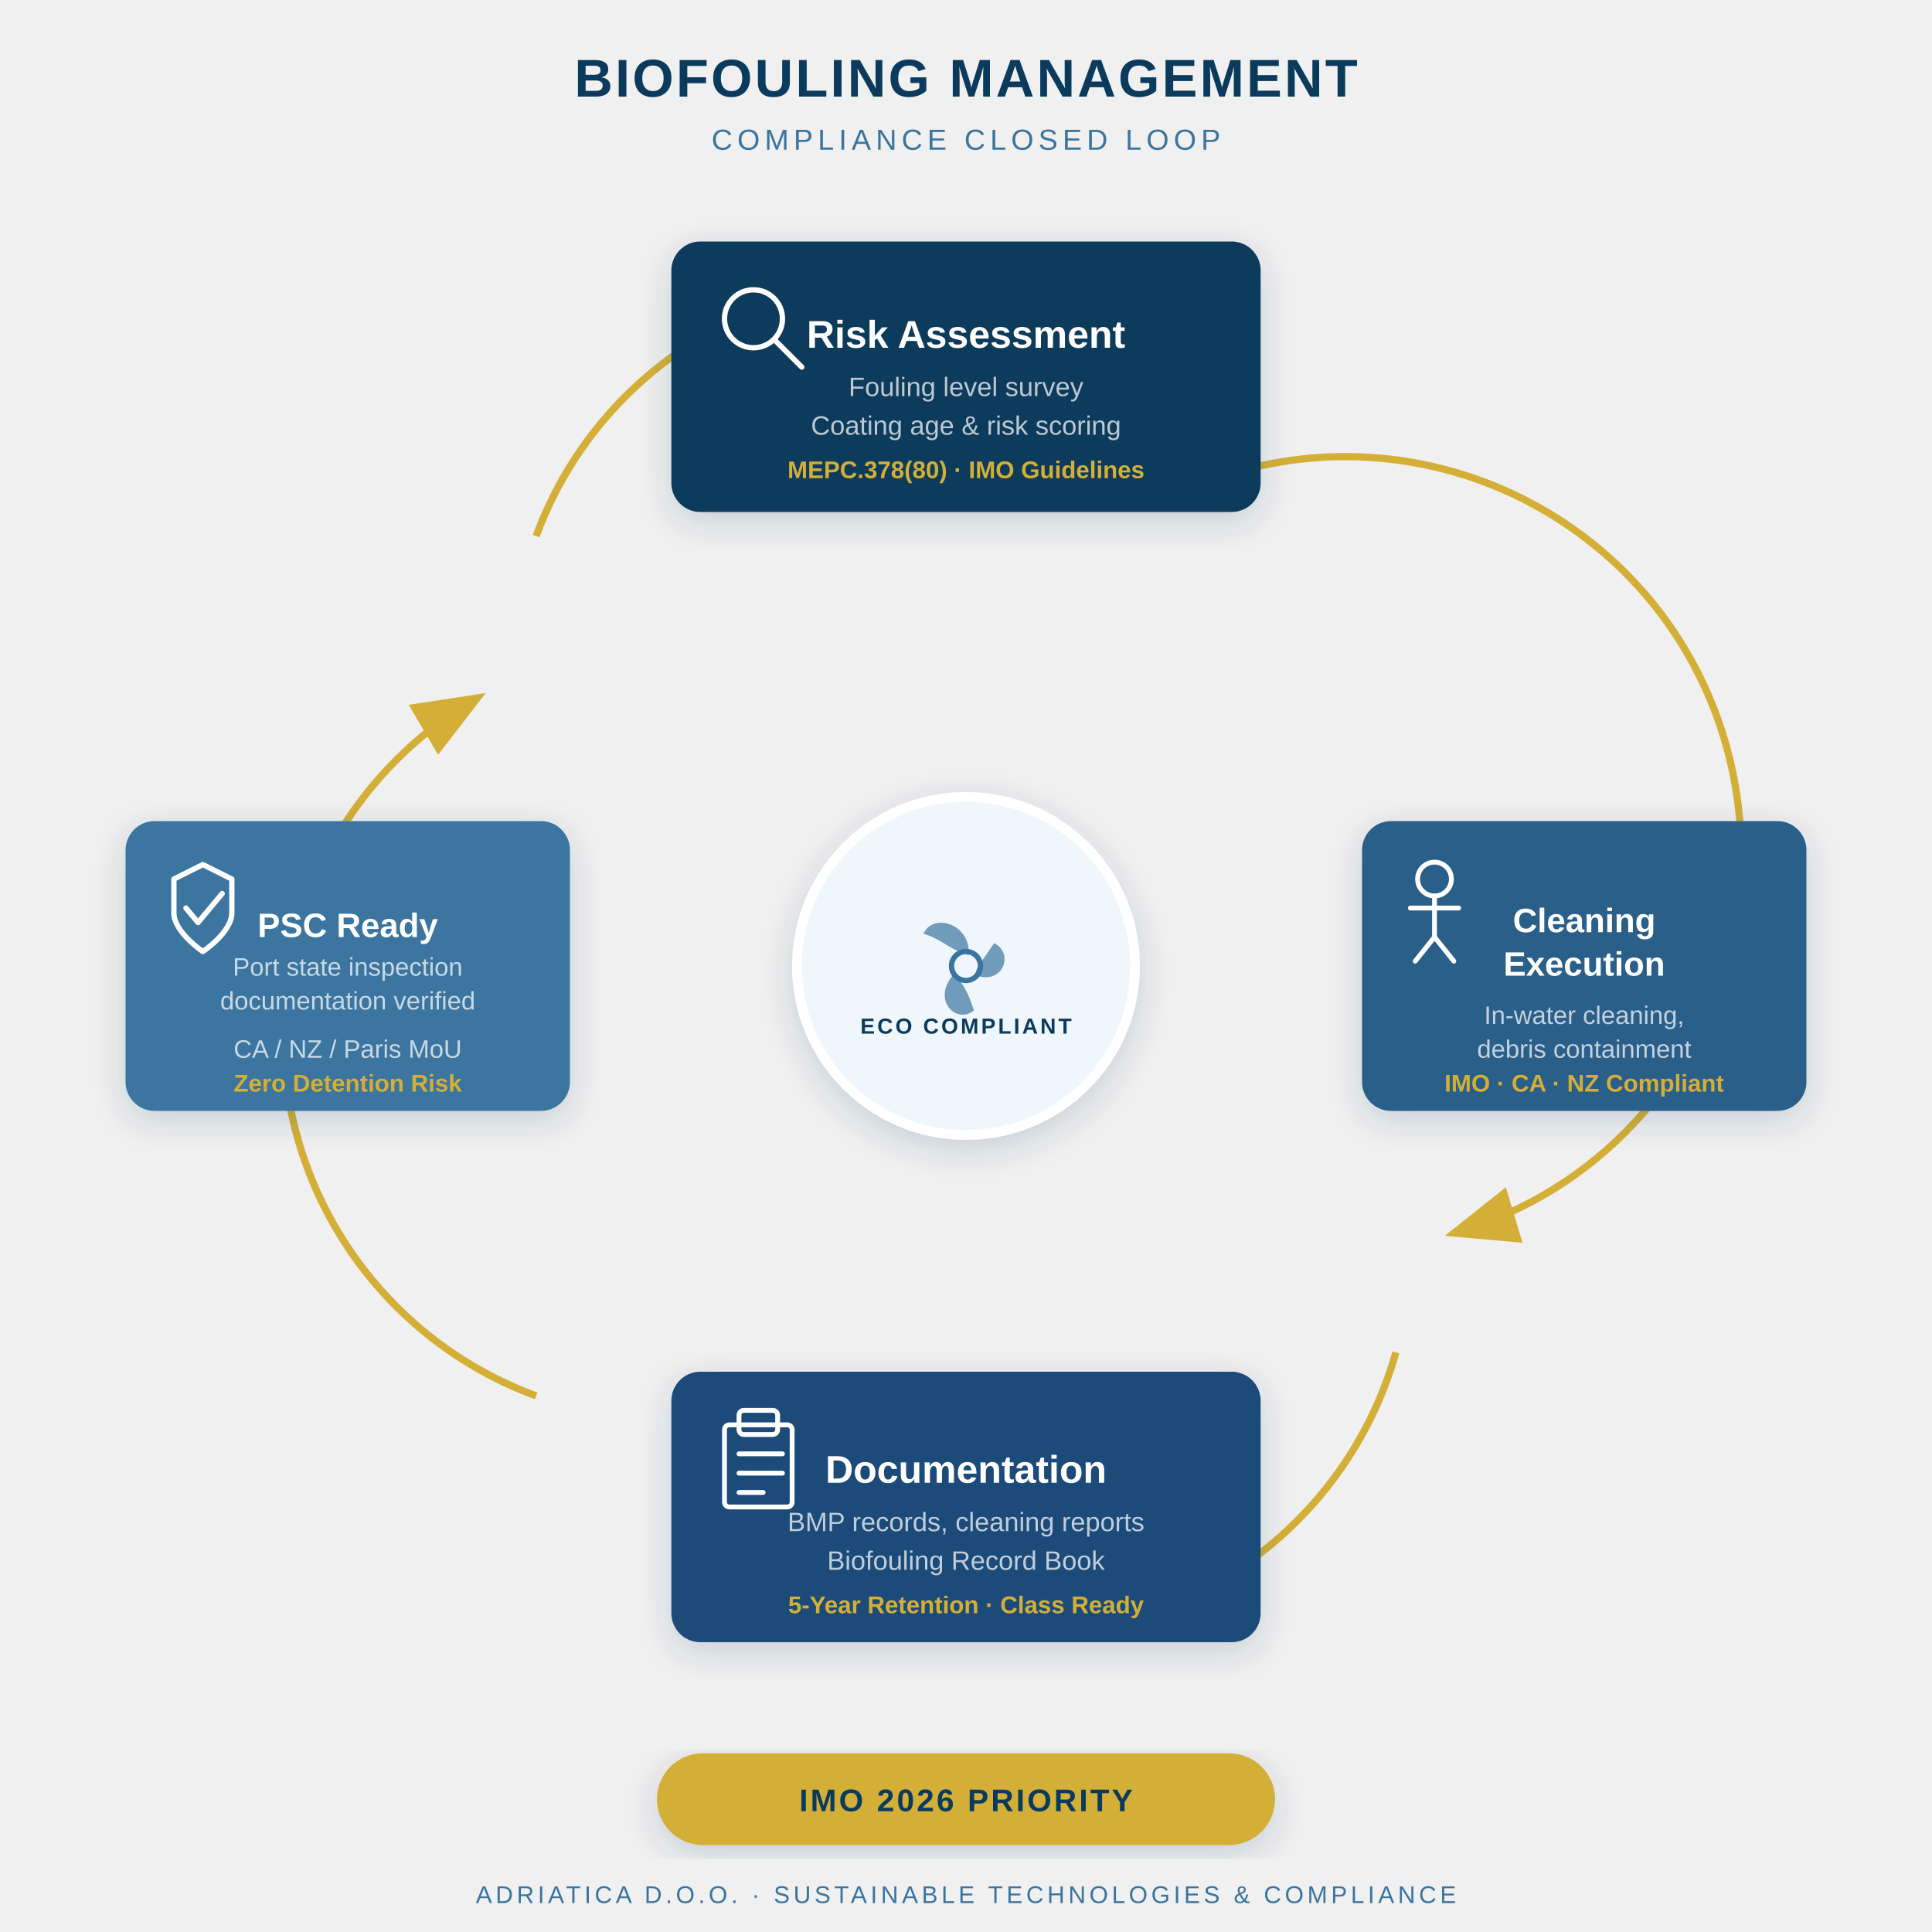
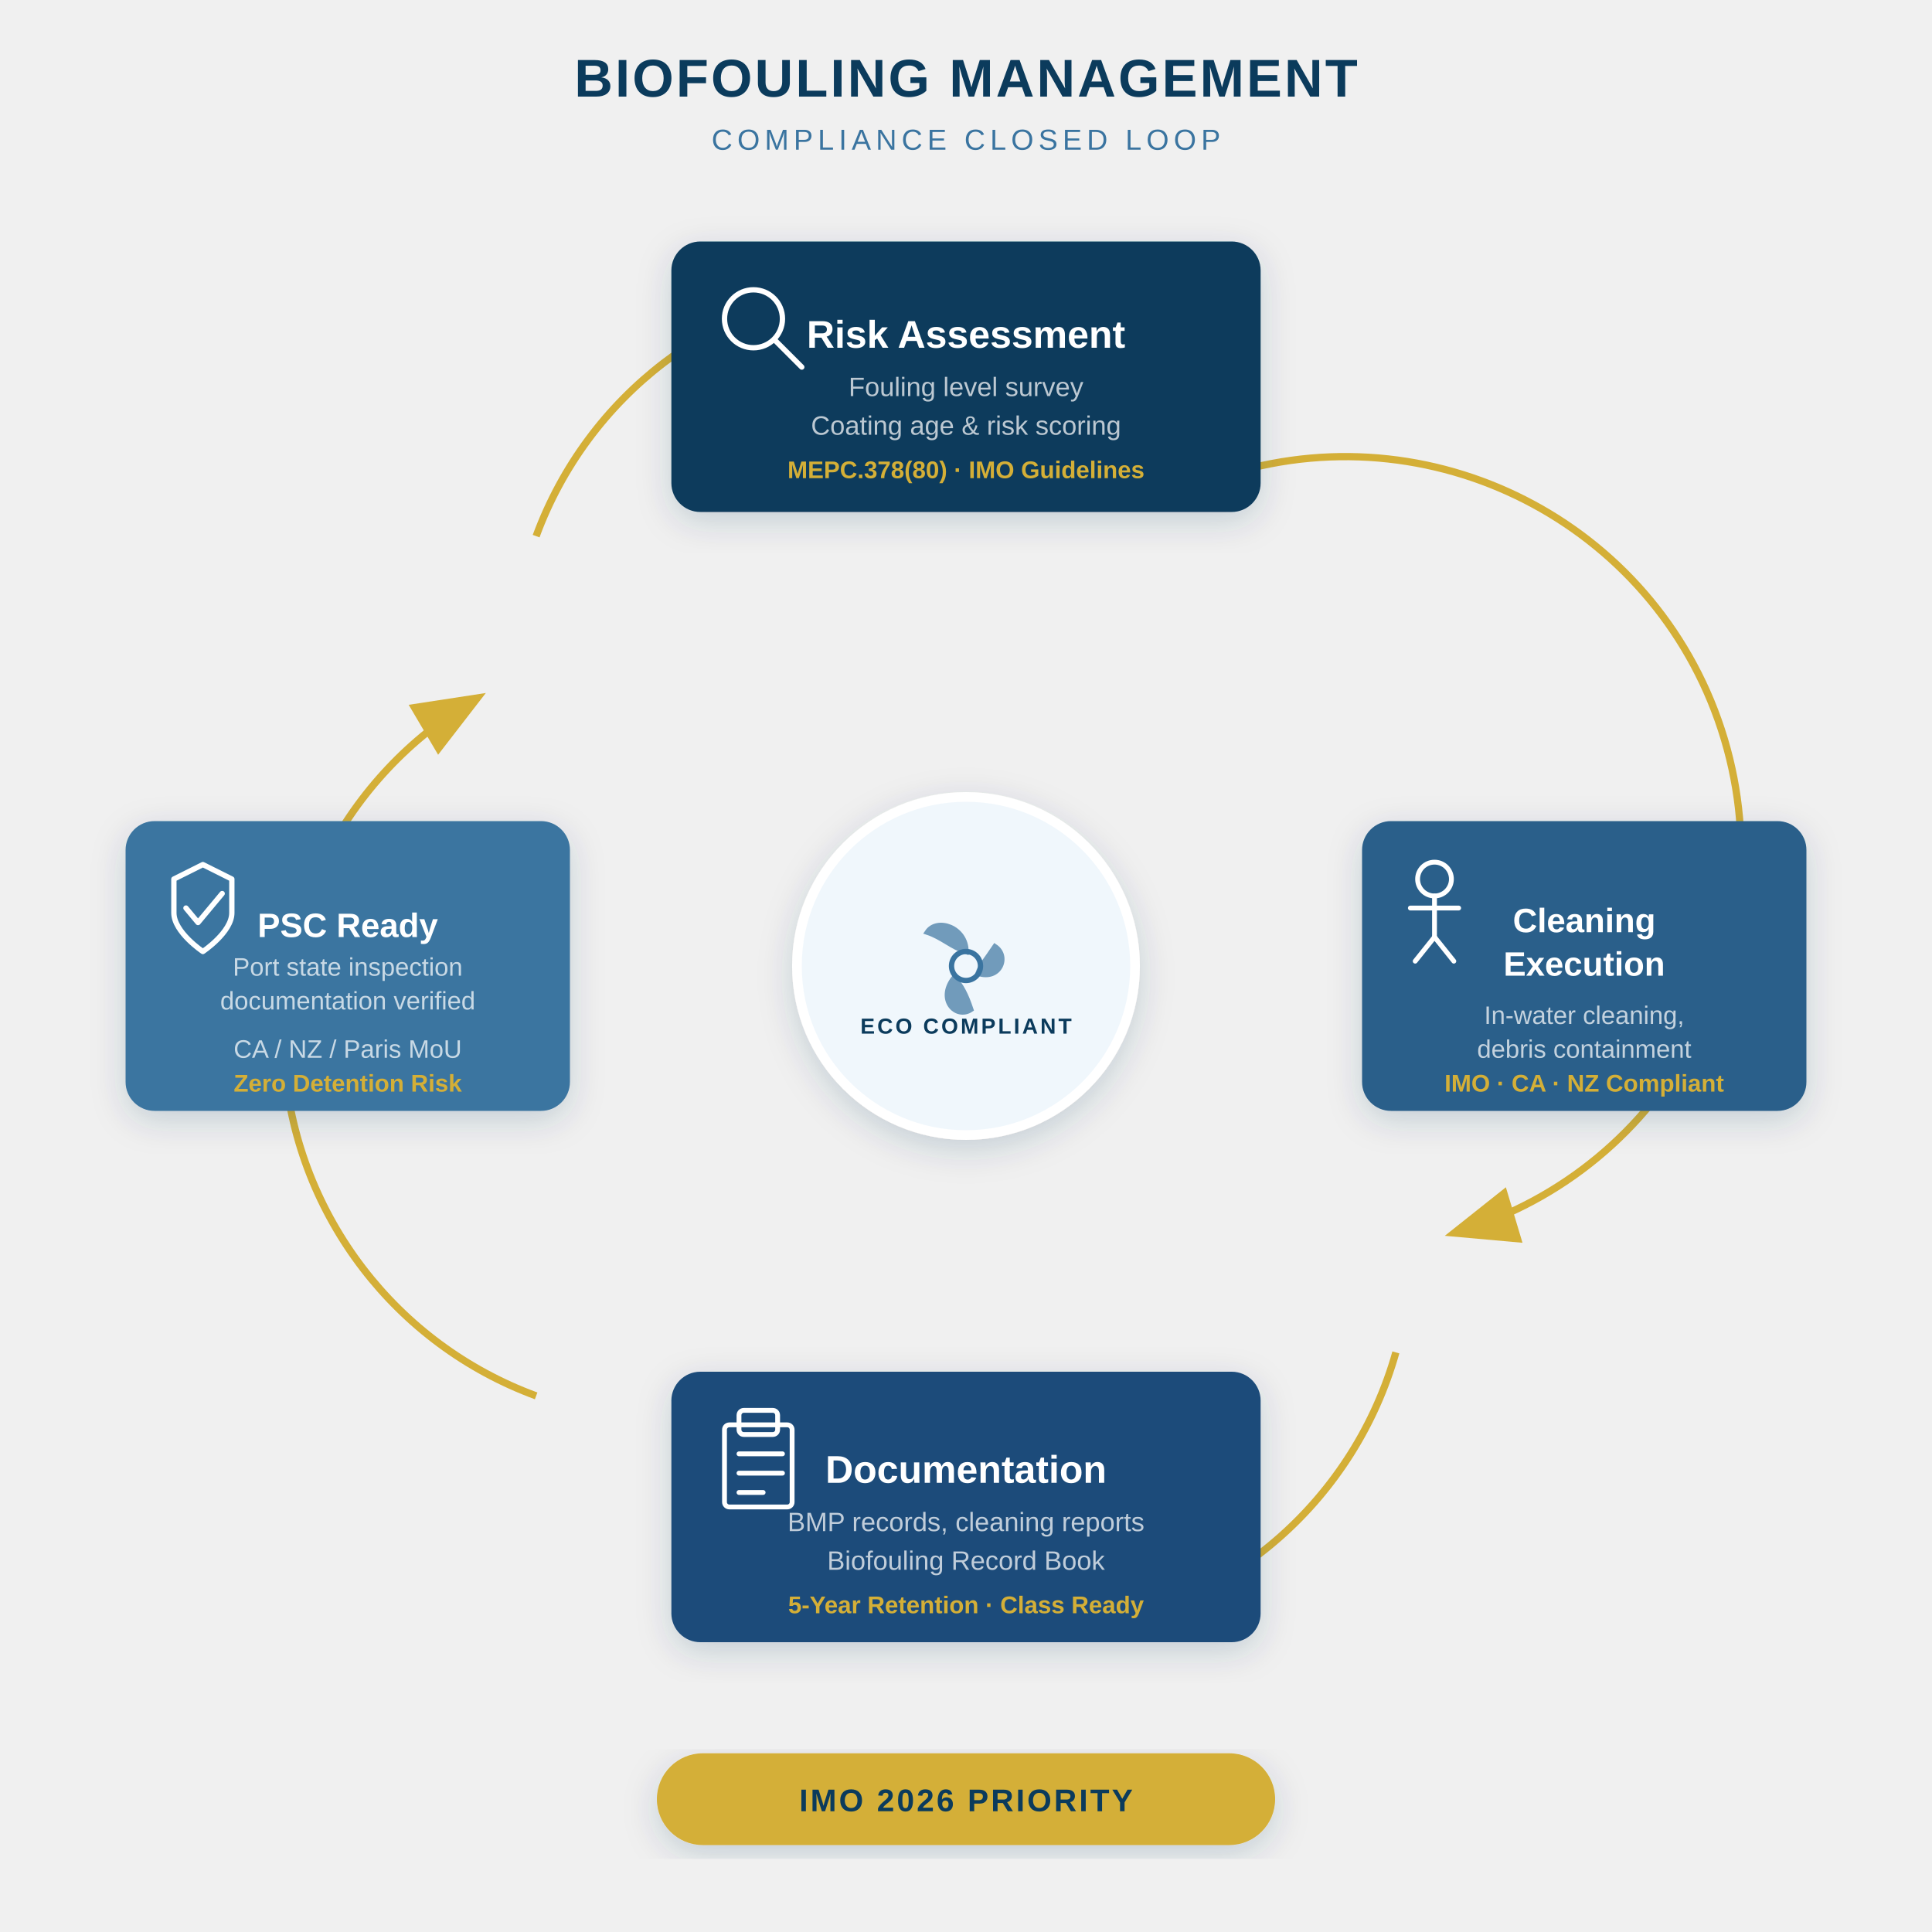
<svg xmlns="http://www.w3.org/2000/svg" viewBox="0 0 800 800" width="800" height="800">
  <defs>
    <filter id="sh4" x="-15%" y="-15%" width="130%" height="130%">
      <feDropShadow dx="0" dy="4" stdDeviation="7" flood-color="rgba(11,59,92,0.18)" />
    </filter>
    <marker id="arr4" markerWidth="10" markerHeight="10" refX="8" refY="4" orient="auto">
      <path d="M0,0 L0,8 L10,4 Z" fill="#D4AF37" />
    </marker>
  </defs>
  <text x="400" y="40" text-anchor="middle" font-family="Arial,Helvetica,sans-serif" font-size="22" font-weight="700" fill="#0B3B5C" letter-spacing="1">
    BIOFOULING MANAGEMENT
  </text>
  <text x="400" y="62" text-anchor="middle" font-family="Arial,Helvetica,sans-serif" font-size="12" fill="#3A74A0" letter-spacing="2">COMPLIANCE CLOSED LOOP</text>
  <path d="M 510,196 A 160,160 0 0,1 604,510" fill="none" stroke="#D4AF37" stroke-width="3" marker-end="url(#arr4)" />
  <path d="M 578,560 A 160,160 0 0,1 290,604" fill="none" stroke="#D4AF37" stroke-width="3" marker-end="url(#arr4)" />
  <path d="M 222,578 A 160,160 0 0,1 196,290" fill="none" stroke="#D4AF37" stroke-width="3" marker-end="url(#arr4)" />
  <path d="M 222,222 A 160,160 0 0,1 510,196" fill="none" stroke="#D4AF37" stroke-width="3" marker-end="url(#arr4)" />
  <rect x="278" y="100" width="244" height="112" rx="12" fill="#0B3B5C" filter="url(#sh4)" />
  <g transform="translate(296,116)" stroke="white" stroke-width="2.2" fill="none" stroke-linecap="round">
    <circle cx="16" cy="16" r="12" />
    <line x1="25" y1="25" x2="36" y2="36" />
  </g>
  <text x="400" y="144" text-anchor="middle" font-family="Arial,Helvetica,sans-serif" font-size="16" font-weight="700" fill="white">Risk Assessment</text>
  <text x="400" y="164" text-anchor="middle" font-family="Arial,Helvetica,sans-serif" font-size="11" fill="rgba(255,255,255,0.72)">Fouling level survey</text>
  <text x="400" y="180" text-anchor="middle" font-family="Arial,Helvetica,sans-serif" font-size="11" fill="rgba(255,255,255,0.72)">Coating age &amp; risk scoring</text>
  <text x="400" y="198" text-anchor="middle" font-family="Arial,Helvetica,sans-serif" font-size="10" font-weight="600" fill="#D4AF37">MEPC.378(80) · IMO Guidelines</text>
  <rect x="564" y="340" width="184" height="120" rx="12" fill="#2A5F8A" filter="url(#sh4)" />
  <g transform="translate(578,354)" stroke="white" stroke-width="2" fill="none" stroke-linecap="round">
    <circle cx="16" cy="10" r="7" />
    <line x1="16" y1="17" x2="16" y2="34" />
    <line x1="6" y1="22" x2="26" y2="22" />
    <line x1="16" y1="34" x2="8" y2="44" />
    <line x1="16" y1="34" x2="24" y2="44" />
  </g>
  <text x="656" y="386" text-anchor="middle" font-family="Arial,Helvetica,sans-serif" font-size="14" font-weight="700" fill="white">Cleaning</text>
  <text x="656" y="404" text-anchor="middle" font-family="Arial,Helvetica,sans-serif" font-size="14" font-weight="700" fill="white">Execution</text>
  <text x="656" y="424" text-anchor="middle" font-family="Arial,Helvetica,sans-serif" font-size="10.5" fill="rgba(255,255,255,0.72)">In-water cleaning,</text>
  <text x="656" y="438" text-anchor="middle" font-family="Arial,Helvetica,sans-serif" font-size="10.5" fill="rgba(255,255,255,0.72)">debris containment</text>
  <text x="656" y="452" text-anchor="middle" font-family="Arial,Helvetica,sans-serif" font-size="10" font-weight="600" fill="#D4AF37">IMO · CA · NZ Compliant</text>
  <rect x="278" y="568" width="244" height="112" rx="12" fill="#1A4B7A" filter="url(#sh4)" />
  <g transform="translate(296,584)" stroke="white" stroke-width="2" fill="none" stroke-linecap="round">
    <rect x="4" y="6" width="28" height="34" rx="2" />
    <rect x="10" y="0" width="16" height="10" rx="2" />
    <line x1="10" y1="18" x2="28" y2="18" />
    <line x1="10" y1="26" x2="28" y2="26" />
    <line x1="10" y1="34" x2="20" y2="34" />
  </g>
  <text x="400" y="614" text-anchor="middle" font-family="Arial,Helvetica,sans-serif" font-size="16" font-weight="700" fill="white">Documentation</text>
  <text x="400" y="634" text-anchor="middle" font-family="Arial,Helvetica,sans-serif" font-size="11" fill="rgba(255,255,255,0.72)">BMP records, cleaning reports</text>
  <text x="400" y="650" text-anchor="middle" font-family="Arial,Helvetica,sans-serif" font-size="11" fill="rgba(255,255,255,0.72)">Biofouling Record Book</text>
  <text x="400" y="668" text-anchor="middle" font-family="Arial,Helvetica,sans-serif" font-size="10" font-weight="600" fill="#D4AF37">5-Year Retention · Class Ready</text>
  <rect x="52" y="340" width="184" height="120" rx="12" fill="#3A74A0" filter="url(#sh4)" />
  <g transform="translate(68,356)" stroke="white" stroke-width="2.2" fill="none" stroke-linecap="round" stroke-linejoin="round">
    <path d="M16,2 L28,8 L28,22 C28,30 16,38 16,38 C16,38 4,30 4,22 L4,8 Z" />
    <polyline points="9,20 14,26 24,14" />
  </g>
  <text x="144" y="388" text-anchor="middle" font-family="Arial,Helvetica,sans-serif" font-size="14" font-weight="700" fill="white">PSC Ready</text>
  <text x="144" y="404" text-anchor="middle" font-family="Arial,Helvetica,sans-serif" font-size="10.5" fill="rgba(255,255,255,0.72)">Port state inspection</text>
  <text x="144" y="418" text-anchor="middle" font-family="Arial,Helvetica,sans-serif" font-size="10.5" fill="rgba(255,255,255,0.72)">documentation verified</text>
  <text x="144" y="438" text-anchor="middle" font-family="Arial,Helvetica,sans-serif" font-size="10.5" fill="rgba(255,255,255,0.72)">CA / NZ / Paris MoU</text>
  <text x="144" y="452" text-anchor="middle" font-family="Arial,Helvetica,sans-serif" font-size="10" font-weight="600" fill="#D4AF37">Zero Detention Risk</text>
  <circle cx="400" cy="400" r="72" fill="white" filter="url(#sh4)" />
  <circle cx="400" cy="400" r="68" fill="#F0F7FC" />
  <g transform="translate(376,376)" fill="none" stroke="#3A74A0" stroke-width="2.2" stroke-linecap="round">
    <circle cx="24" cy="24" r="6" />
    <path d="M24,18 C24,8 12,4 8,10 C14,12 18,16 24,18Z" fill="#3A74A0" opacity="0.7" />
    <path d="M29,27 C38,30 42,20 36,16 C32,22 30,24 29,27Z" fill="#3A74A0" opacity="0.7" />
    <path d="M19,29 C12,38 20,46 26,42 C24,36 22,32 19,29Z" fill="#3A74A0" opacity="0.7" />
  </g>
  <text x="400" y="428" text-anchor="middle" font-family="Arial,Helvetica,sans-serif" font-size="9" font-weight="600" fill="#0B3B5C" letter-spacing="1">ECO COMPLIANT</text>
  <rect x="272" y="726" width="256" height="38" rx="19" fill="#D4AF37" filter="url(#sh4)" />
  <text x="400" y="750" text-anchor="middle" font-family="Arial,Helvetica,sans-serif" font-size="13" font-weight="700" fill="#0B3B5C" letter-spacing="1">IMO 2026 PRIORITY</text>
-   <text x="400" y="788" text-anchor="middle" font-family="Arial,Helvetica,sans-serif" font-size="10" fill="#3A74A0" letter-spacing="1.5">
-     ADRIATICA D.O.O. · SUSTAINABLE TECHNOLOGIES &amp; COMPLIANCE
-   </text>
</svg>
